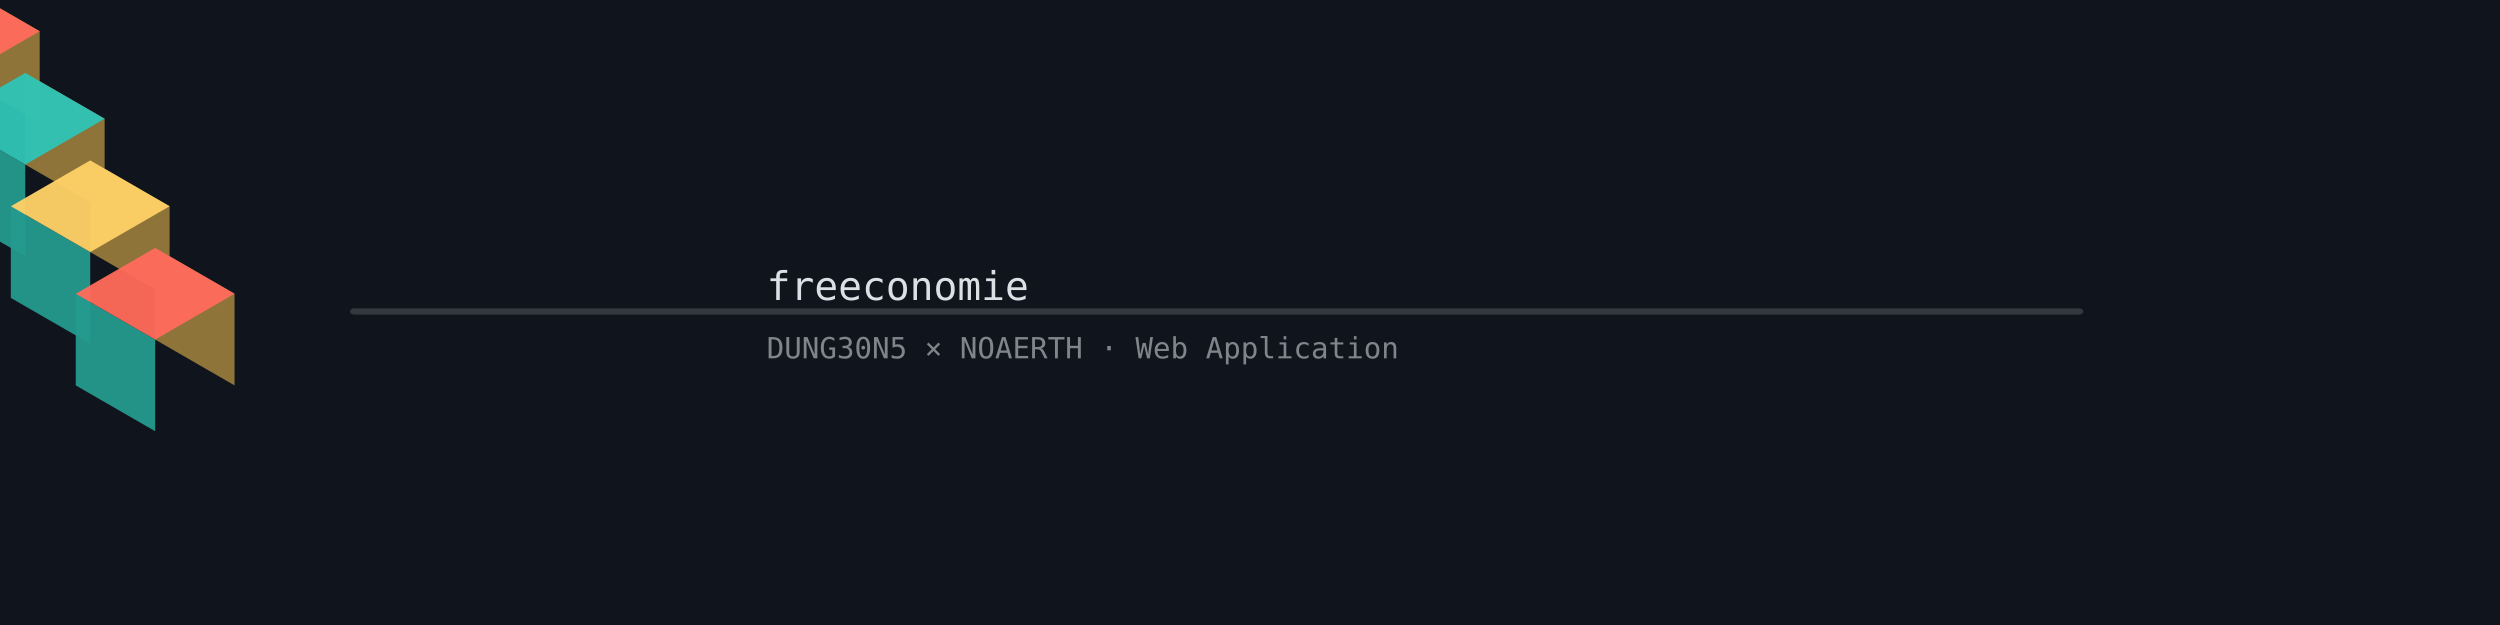
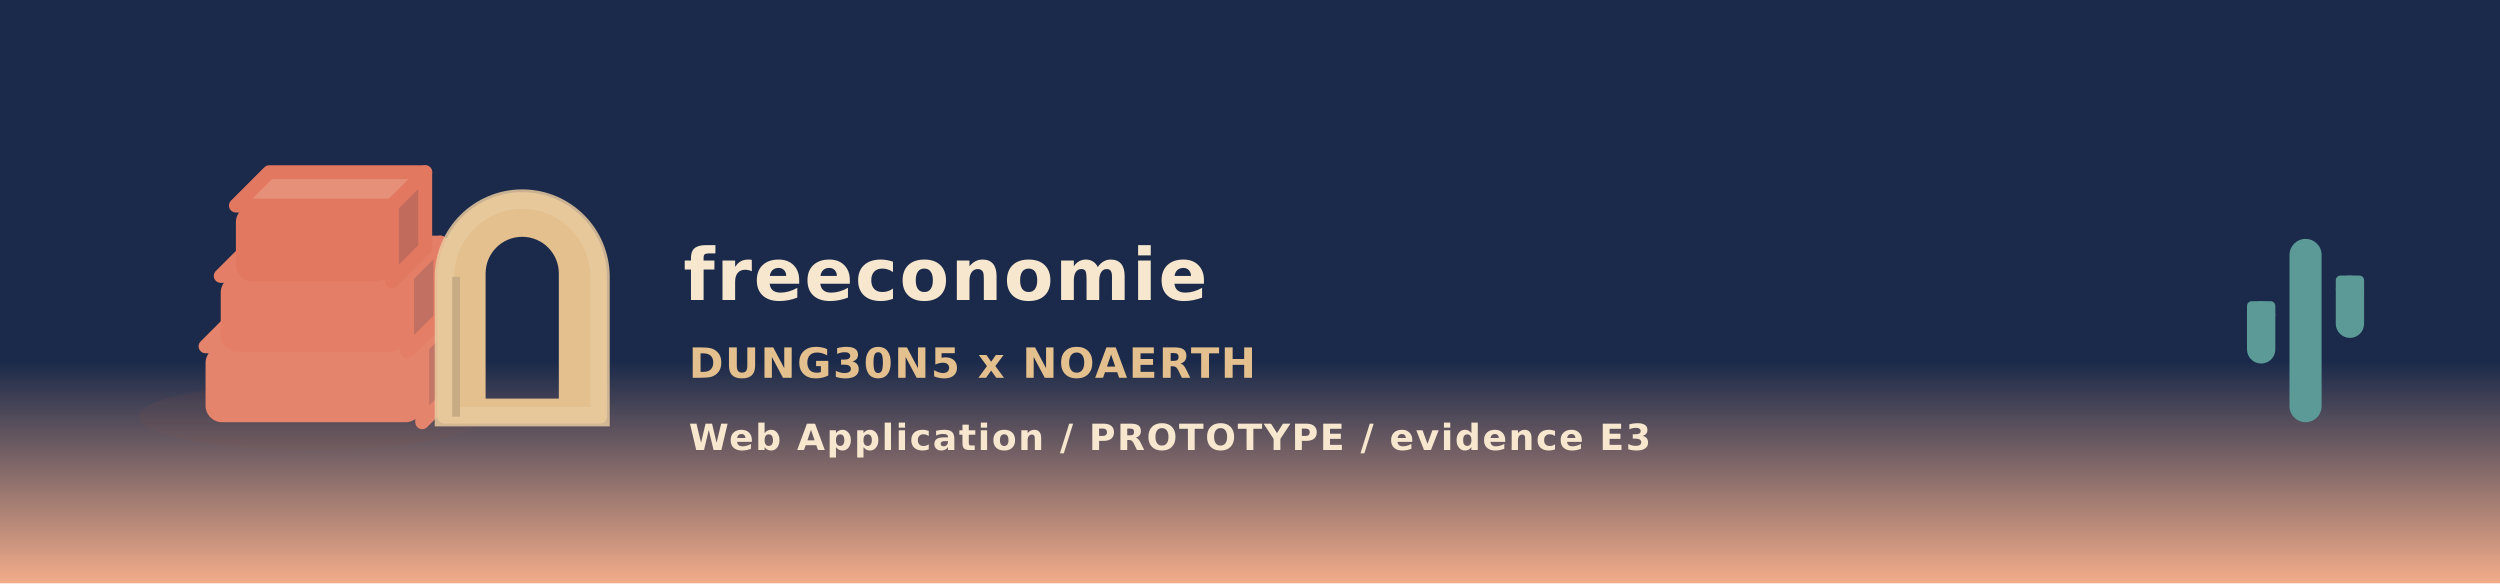
- <svg xmlns="http://www.w3.org/2000/svg" viewBox="0 0 1200 300" width="1200" height="300" role="img" aria-label="freeconomie identity object">
-   <rect width="1200" height="300" fill="#10141c" />
-   <defs>
-     <linearGradient id="gft" x1="0" y1="0" x2="1" y2="1">
-       <stop offset="0%" stop-color="#ff6b5a" />
-       <stop offset="100%" stop-color="#2ec4b6" />
-     </linearGradient>
-   </defs>
-   <rect x="168.00" y="148.00" width="832.00" height="3.00" rx="2.00" fill="rgba(242,245,249,0.160)" opacity="1.00" />
-   <polygon points="-19.05,37.00 19.05,59.00 19.05,15.00 -19.05,-7.00" fill="#94793b" opacity="0.95" />
-   <polygon points="-57.16,59.00 -19.05,81.00 -19.05,37.00 -57.16,15.00" fill="#24998e" opacity="0.95" />
-   <polygon points="-19.05,-7.00 19.05,15.00 -19.05,37.00 -57.16,15.00" fill="#ff6b5a" opacity="0.95" />
-   <polygon points="12.12,79.00 50.23,101.00 50.23,57.00 12.12,35.00" fill="#94793b" opacity="0.95" />
-   <polygon points="-25.98,101.00 12.12,123.00 12.12,79.00 -25.98,57.00" fill="#24998e" opacity="0.95" />
-   <polygon points="12.12,35.00 50.23,57.00 12.12,79.00 -25.98,57.00" fill="#2ec4b6" opacity="0.95" />
-   <polygon points="43.30,121.00 81.41,143.00 81.41,99.00 43.30,77.00" fill="#94793b" opacity="0.95" />
-   <polygon points="5.20,143.00 43.30,165.00 43.30,121.00 5.20,99.00" fill="#24998e" opacity="0.95" />
-   <polygon points="43.30,77.00 81.41,99.00 43.30,121.00 5.20,99.00" fill="#ffd166" opacity="0.95" />
-   <polygon points="74.48,163.00 112.58,185.00 112.58,141.00 74.48,119.00" fill="#94793b" opacity="0.95" />
-   <polygon points="36.37,185.00 74.48,207.00 74.48,163.00 36.37,141.00" fill="#24998e" opacity="0.95" />
-   <polygon points="74.48,119.00 112.58,141.00 74.48,163.00 36.37,141.00" fill="#ff6b5a" opacity="0.95" />
-   <text x="368" y="144" font-family="ui-monospace,Menlo,monospace" font-size="19" fill="rgba(242,245,249,0.900)">freeconomie</text>
-   <text x="368" y="172" font-family="ui-monospace,Menlo,monospace" font-size="14" fill="rgba(242,245,249,0.500)">DUNG30N5 × NOAERTH · Web Application</text>
+ <svg xmlns="http://www.w3.org/2000/svg" width="900" height="210" viewBox="0 0 900 210" role="img" aria-label="freeconomie - identity object">
+   <linearGradient id="skyf" x1="0" y1="0" x2="0" y2="1">
+     <stop offset="0" stop-color="#1b2a4a" />
+     <stop offset="0.62" stop-color="#1b2a4a" />
+     <stop offset="1" stop-color="#f3ad8a" />
+   </linearGradient>
+   <rect width="900" height="210" fill="url(#skyf)" />
+   <rect x="0" y="352" width="900" height="-142" fill="#e3c08d" />
+   <rect x="0" y="352" width="900" height="3" fill="#e6c596" />
+   <ellipse cx="112" cy="150" rx="62" ry="12" fill="rgba(138,90,68,0.11)" />
+   <path d="M74,124.67 L152,124.67 L164,112.67 L86,112.67 Z" fill="#e99a82" stroke="#e5846c" stroke-width="5" stroke-linejoin="round" />
+   <path d="M152,124.67 L164,112.67 L164,140 L152,152 Z" fill="#c37566" stroke="#e5846c" stroke-width="5" stroke-linejoin="round" />
+   <rect x="74" y="124.67" width="78" height="27.33" rx="6" fill="#e5846c" />
+   <path d="M79.46,99.33 L146.54,99.33 L158.54,87.33 L91.46,87.33 Z" fill="#e8957d" stroke="#e47e66" stroke-width="5" stroke-linejoin="round" />
+   <path d="M146.54,99.33 L158.54,87.33 L158.54,114.67 L146.54,126.67 Z" fill="#c27061" stroke="#e47e66" stroke-width="5" stroke-linejoin="round" />
+   <rect x="79.46" y="99.33" width="67.08" height="27.33" rx="6" fill="#e47e66" />
+   <path d="M84.92,74 L141.08,74 L153.08,62 L96.92,62 Z" fill="#e79079" stroke="#e37861" stroke-width="5" stroke-linejoin="round" />
+   <path d="M141.08,74 L153.08,62 L153.08,89.33 L141.08,101.33 Z" fill="#c16b5d" stroke="#e37861" stroke-width="5" stroke-linejoin="round" />
+   <rect x="84.92" y="74" width="56.16" height="27.33" rx="6" fill="#e37861" />
+   <path d="M160,150 L160,99.68 A28,28 0 0 1 216,99.68 L216,150 Z M172.32,146 L172.32,98.43 A15.68,15.68 0 0 1 203.68,98.43 L203.68,146 Z" fill="#e3c08d" fill-rule="evenodd" stroke="#e3c08d" stroke-width="5" stroke-linejoin="round" />
+   <path d="M160,150 L160,99.68 A28,28 0 0 1 216,99.68 L216,150 Z" fill="none" stroke="#e8c99d" stroke-width="7" stroke-linecap="round" opacity="0.85" />
+   <rect x="162.8" y="99.68" width="2.8" height="50.32" fill="#c7ab84" />
+   <text x="246" y="108" font-family="Verdana,DejaVu Sans,sans-serif" font-size="26" font-weight="700" letter-spacing="0.6" fill="#f6e7ce" text-anchor="start">freeconomie</text>
+   <text x="248" y="136" font-family="Verdana,DejaVu Sans,sans-serif" font-size="15" font-weight="700" letter-spacing="0.6" fill="#e3c08d" text-anchor="start">DUNG30N5 x NOAERTH</text>
+   <text x="248" y="162" font-family="Verdana,DejaVu Sans,sans-serif" font-size="13" font-weight="700" letter-spacing="0.6" fill="#f6e7ce" text-anchor="start">Web Application  /  PROTOTYPE  /  evidence E3</text>
+   <rect x="824.22" y="86" width="11.56" height="66" rx="5.78" fill="#5b9a97" />
+   <rect x="808.92" y="108.44" width="10.2" height="22.44" rx="5.1" fill="#5b9a97" />
+   <rect x="808.92" y="108.44" width="10.2" height="6.6" rx="1.7" fill="#5b9a97" />
+   <rect x="840.88" y="99.2" width="10.2" height="22.44" rx="5.1" fill="#5b9a97" />
+   <rect x="840.88" y="99.2" width="10.2" height="6.6" rx="1.7" fill="#5b9a97" />
</svg>
